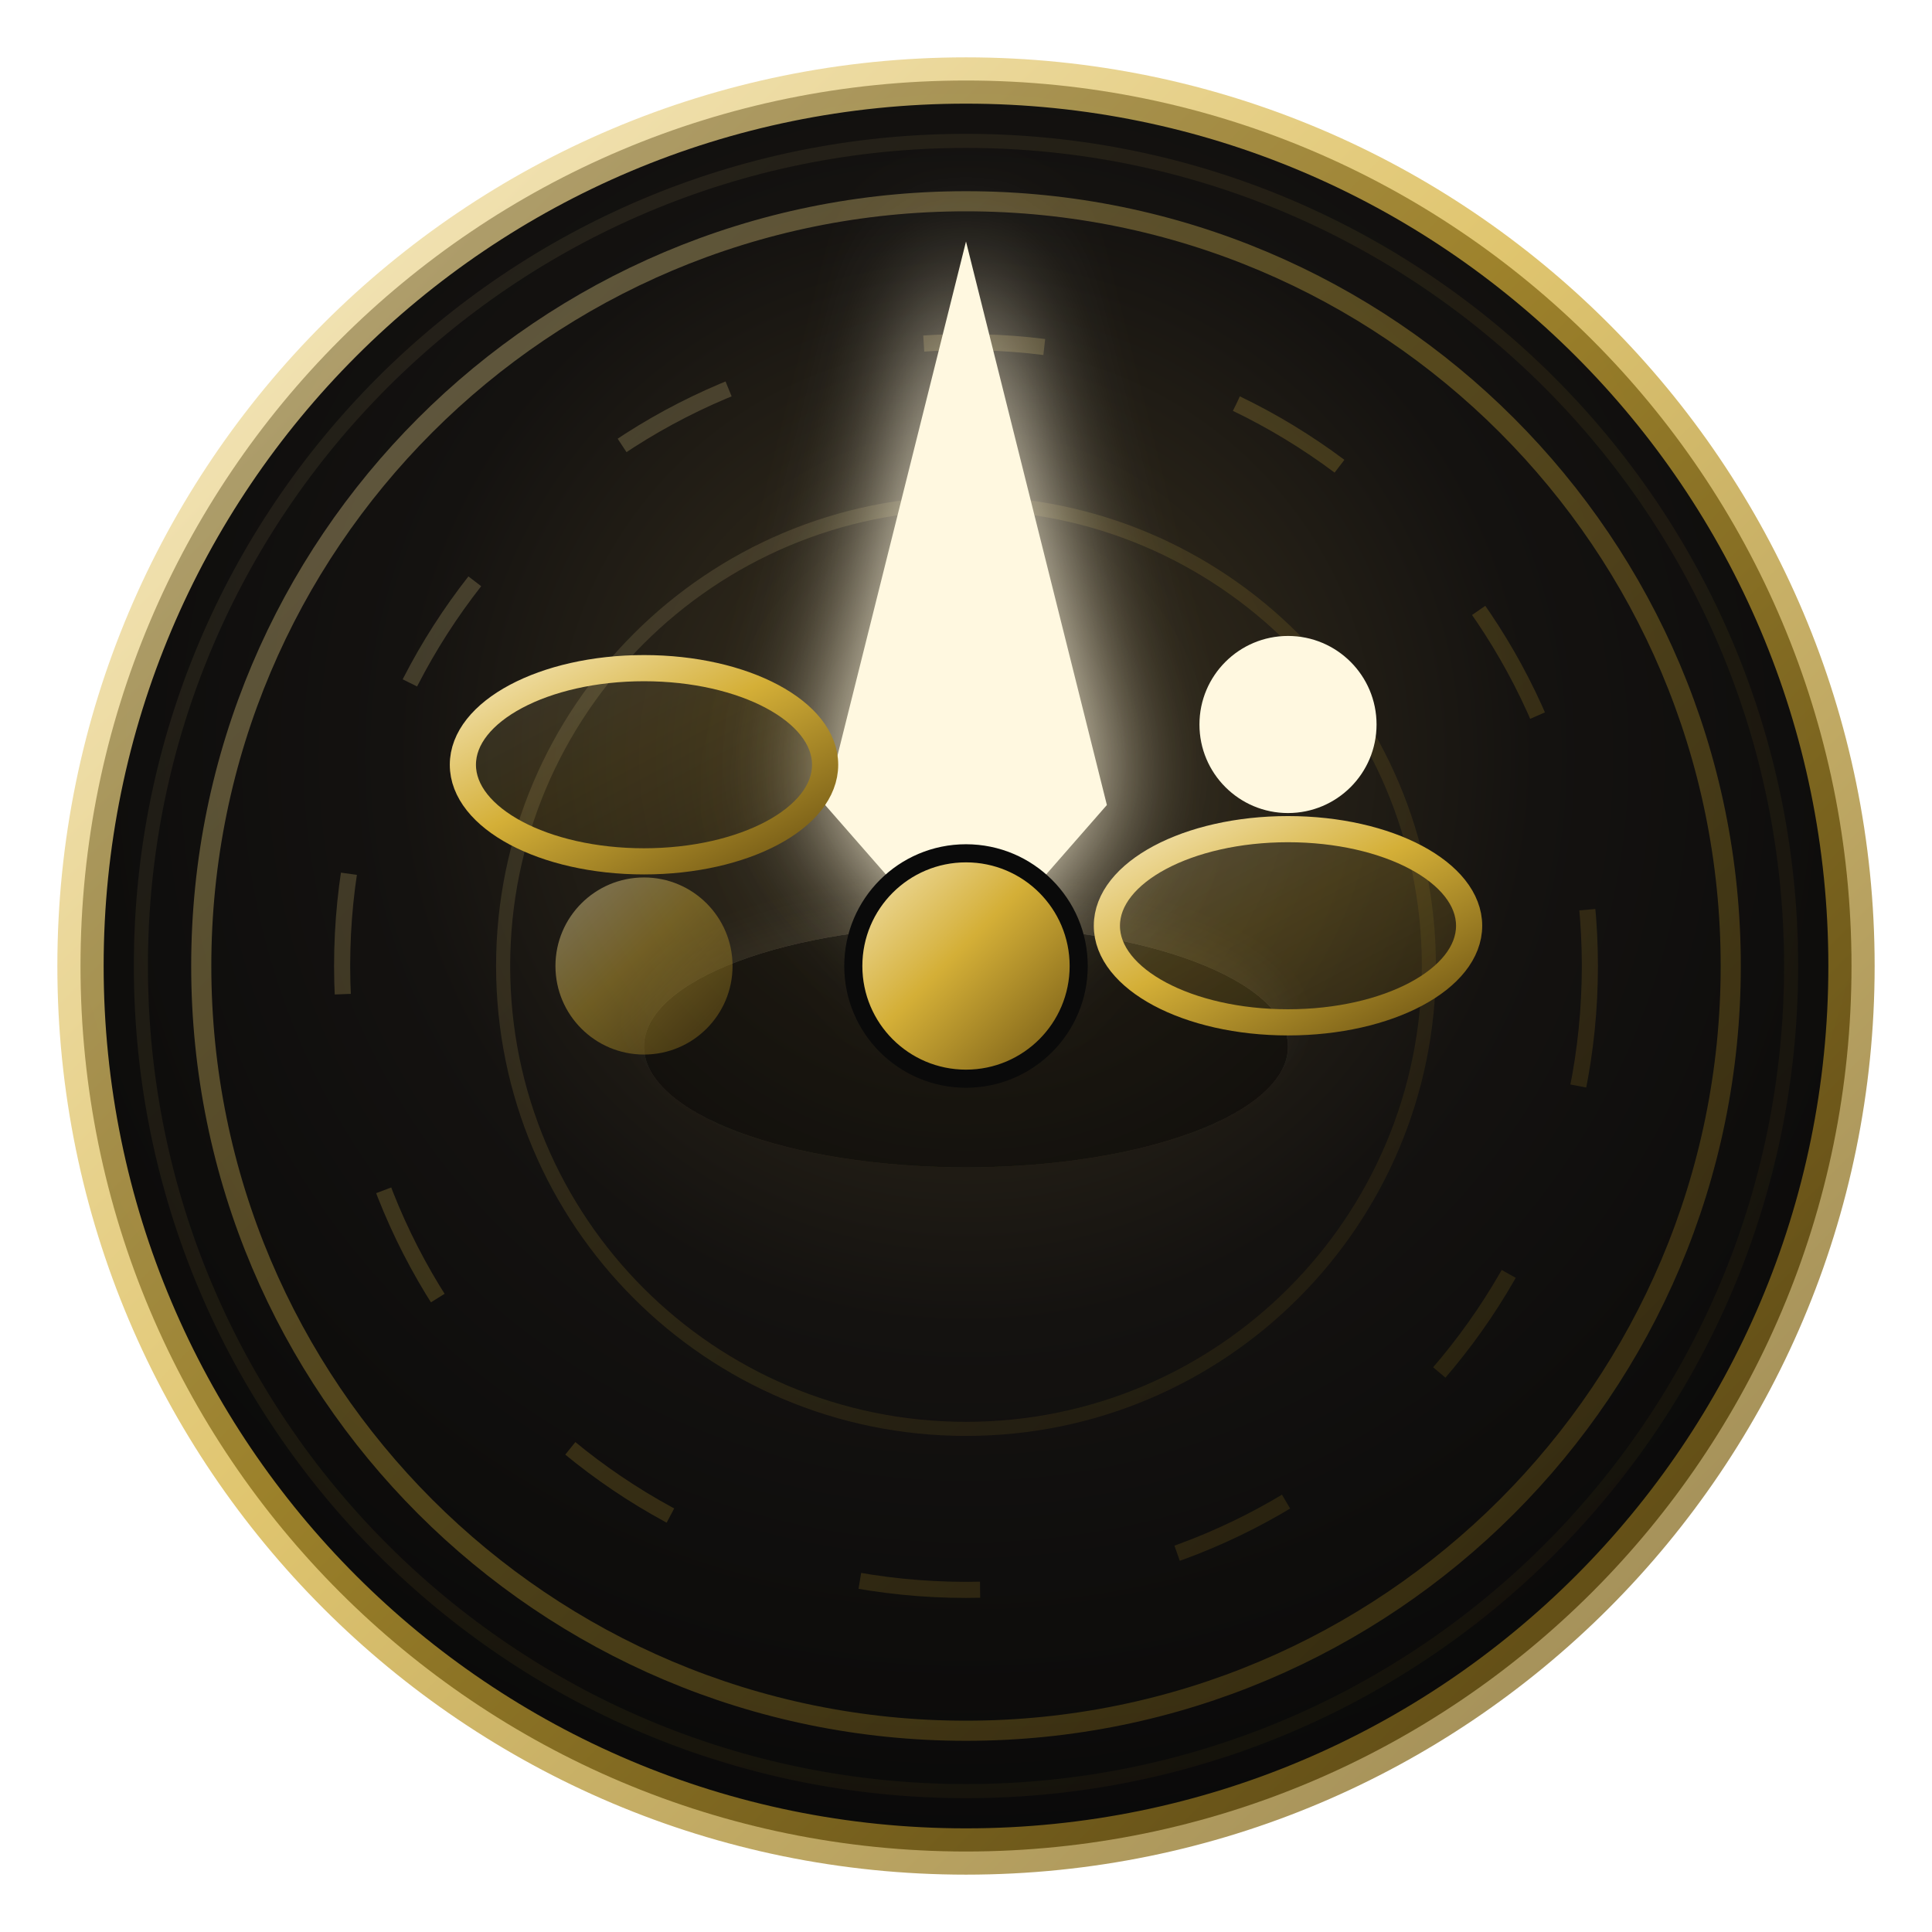
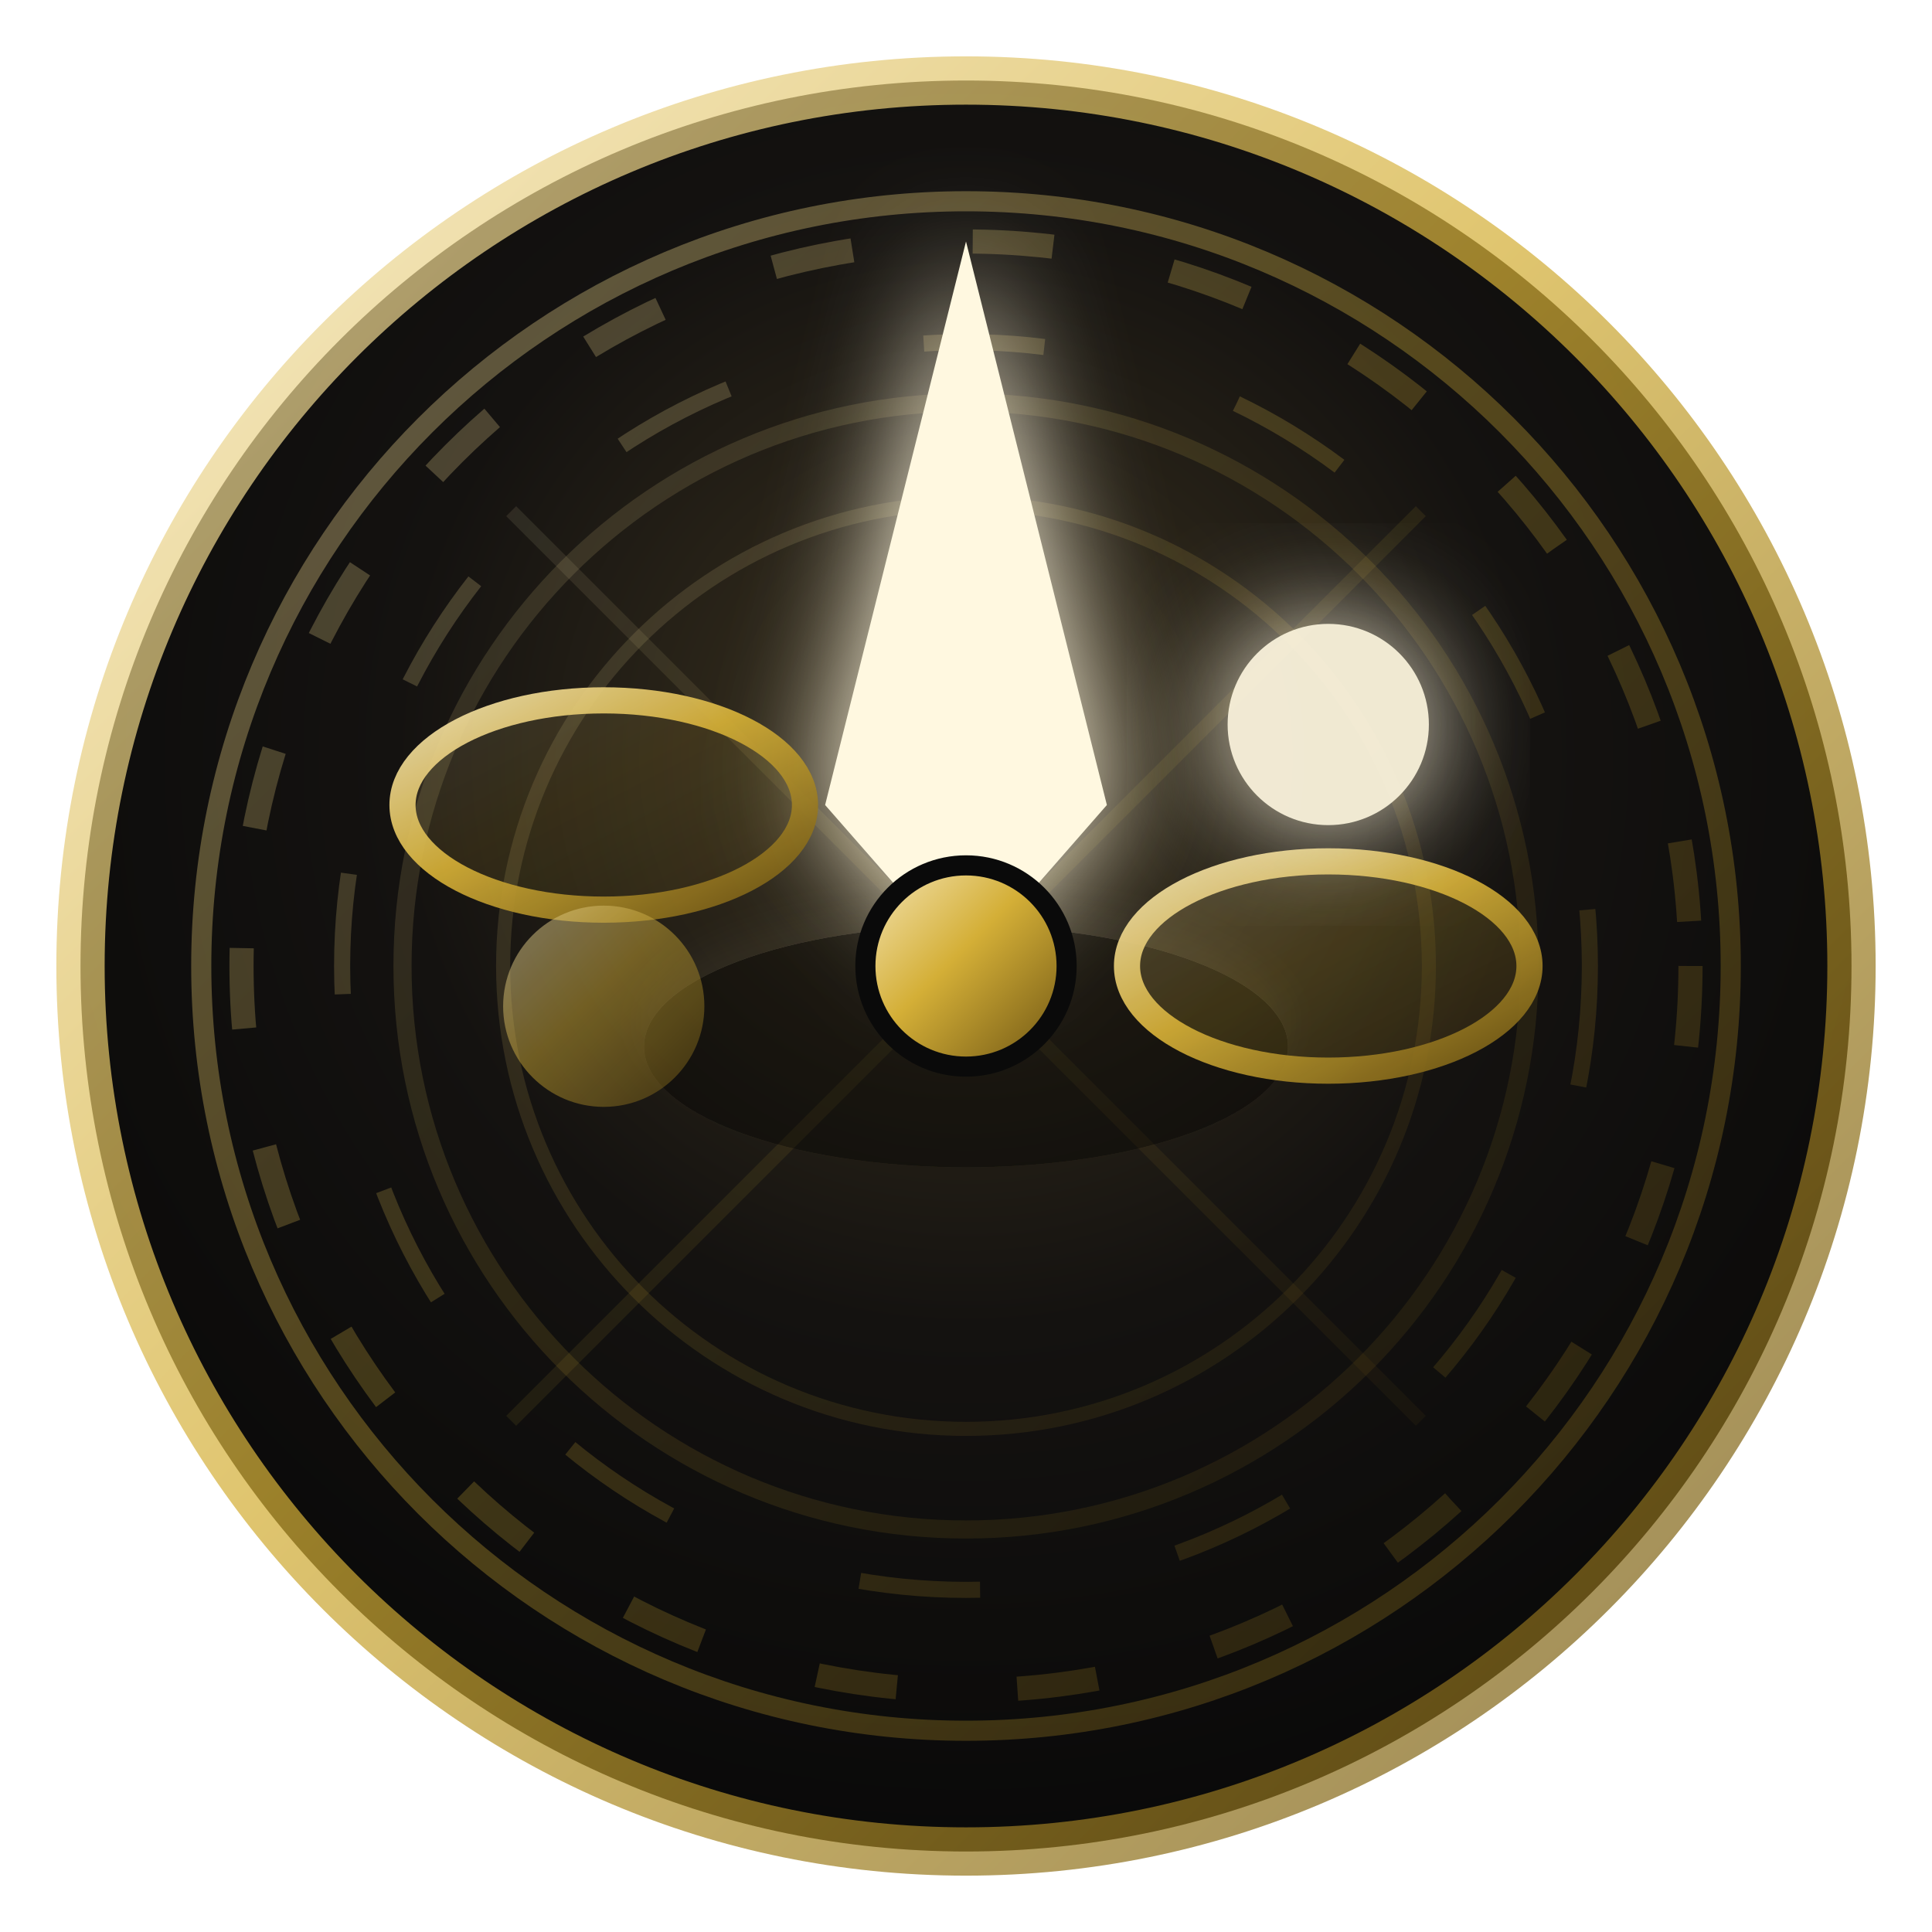
<svg xmlns="http://www.w3.org/2000/svg" viewBox="0 0 48 48" fill="none" aria-hidden="true">
  <defs>
-     <radialGradient id="drekonomiobsidian3d" cx="50%" cy="38%" r="68%">
+     <radialGradient id="dchekonomiobsidian3d9" cx="50%" cy="38%" r="68%">
      <stop offset="0%" stop-color="#3d3420" />
      <stop offset="48%" stop-color="#141210" />
      <stop offset="100%" stop-color="#080808" />
    </radialGradient>
-     <linearGradient id="grekonomiobsidian3d" x1="0" y1="0" x2="1" y2="1">
+     <linearGradient id="gchekonomiobsidian3d9" x1="0" y1="0" x2="1" y2="1">
      <stop offset="0%" stop-color="#f5e6b8" />
      <stop offset="45%" stop-color="#d4af37" />
      <stop offset="100%" stop-color="#6b5212" />
    </linearGradient>
-     <linearGradient id="frekonomiobsidian3d" x1="24" y1="4" x2="30" y2="20">
+     <linearGradient id="fchekonomiobsidian3d9" x1="24" y1="4" x2="30" y2="20">
      <stop offset="0%" stop-color="#fff8e0" />
      <stop offset="55%" stop-color="#ffb74d" />
      <stop offset="100%" stop-color="#c97808" />
    </linearGradient>
-     <filter id="glrekonomiobsidian3d" x="-50%" y="-50%" width="200%" height="200%">
+     <filter id="glchekonomiobsidian3d9" x="-50%" y="-50%" width="200%" height="200%">
      <feGaussianBlur stdDeviation="1.4" result="b" />
      <feMerge>
        <feMergeNode in="b" />
        <feMergeNode in="SourceGraphic" />
      </feMerge>
    </filter>
-     <linearGradient id="rimrekonomiobsidian3d" x1="0" y1="0" x2="1" y2="1">
+     <linearGradient id="rimchekonomiobsidian3d9" x1="0" y1="0" x2="1" y2="1">
      <stop offset="0%" stop-color="#5eead4" />
      <stop offset="40%" stop-color="#818cf8" />
      <stop offset="75%" stop-color="#d4af37" />
      <stop offset="100%" stop-color="#2dd4bf" />
    </linearGradient>
-     <filter id="bvrekonomiobsidian3d" x="-30%" y="-30%" width="160%" height="160%">
+     <filter id="bvchekonomiobsidian3d9" x="-30%" y="-30%" width="160%" height="160%">
      <feDropShadow dx="0" dy="1.2" stdDeviation="0.8" flood-color="#000" flood-opacity="0.55" />
      <feDropShadow dx="0" dy="-0.6" stdDeviation="0.4" flood-color="#fff8e0" flood-opacity="0.12" />
    </filter>
  </defs>
-   <circle cx="24" cy="24" r="22" fill="url(#drekonomiobsidian3d)" stroke="url(#grekonomiobsidian3d)" stroke-width="1.15" stroke-opacity="0.72" />
-   <circle cx="24" cy="24" r="20.5" stroke="url(#grekonomiobsidian3d)" stroke-opacity="0.08" stroke-width="0.35" fill="none" />
-   <g stroke="url(#grekonomiobsidian3d)" stroke-opacity="0.1" stroke-width="0.32">
+   <circle cx="24" cy="24" r="22" fill="url(#dchekonomiobsidian3d9)" stroke="url(#gchekonomiobsidian3d9)" stroke-width="1.2" stroke-opacity="0.72" />
+   <circle cx="24" cy="24" r="18" stroke="url(#gchekonomiobsidian3d9)" stroke-opacity="0.26" stroke-width="0.6" stroke-dasharray="2 3" fill="none" />
+   <circle cx="24" cy="24" r="14" stroke="url(#gchekonomiobsidian3d9)" stroke-opacity="0.14" stroke-width="0.45" fill="none" />
+   <g stroke="url(#gchekonomiobsidian3d9)" stroke-opacity="0.1" stroke-width="0.35">
+     <line x1="24" y1="8" x2="24" y2="40" />
+     <line x1="8" y1="24" x2="40" y2="24" />
+     <line x1="12.7" y1="12.7" x2="35.3" y2="35.3" />
+     <line x1="35.3" y1="12.7" x2="12.7" y2="35.3" />
+   </g>
+   <g stroke="url(#gchekonomiobsidian3d9)" stroke-opacity="0.1" stroke-width="0.32">
    <line x1="24" y1="6.5" x2="24" y2="9.2" transform="rotate(0 24 24)" />
    <line x1="24" y1="6.5" x2="24" y2="9.2" transform="rotate(22.5 24 24)" />
    <line x1="24" y1="6.5" x2="24" y2="9.2" transform="rotate(45 24 24)" />
    <line x1="24" y1="6.5" x2="24" y2="9.2" transform="rotate(67.5 24 24)" />
    <line x1="24" y1="6.5" x2="24" y2="9.2" transform="rotate(90 24 24)" />
    <line x1="24" y1="6.5" x2="24" y2="9.2" transform="rotate(112.5 24 24)" />
    <line x1="24" y1="6.5" x2="24" y2="9.2" transform="rotate(135 24 24)" />
    <line x1="24" y1="6.5" x2="24" y2="9.2" transform="rotate(157.5 24 24)" />
    <line x1="24" y1="6.5" x2="24" y2="9.2" transform="rotate(180 24 24)" />
    <line x1="24" y1="6.5" x2="24" y2="9.2" transform="rotate(202.5 24 24)" />
    <line x1="24" y1="6.5" x2="24" y2="9.2" transform="rotate(225 24 24)" />
    <line x1="24" y1="6.5" x2="24" y2="9.2" transform="rotate(247.5 24 24)" />
    <line x1="24" y1="6.5" x2="24" y2="9.2" transform="rotate(270 24 24)" />
    <line x1="24" y1="6.5" x2="24" y2="9.2" transform="rotate(292.5 24 24)" />
    <line x1="24" y1="6.5" x2="24" y2="9.2" transform="rotate(315 24 24)" />
    <line x1="24" y1="6.5" x2="24" y2="9.2" transform="rotate(337.5 24 24)" />
  </g>
-   <circle cx="24" cy="24" r="19" stroke="url(#grekonomiobsidian3d)" stroke-opacity="0.35" stroke-width="0.5" fill="none" />
-   <circle cx="24" cy="24" r="15.5" stroke="url(#grekonomiobsidian3d)" stroke-opacity="0.22" stroke-width="0.4" stroke-dasharray="3 5" fill="none" />
-   <circle cx="24" cy="24" r="11.5" stroke="url(#grekonomiobsidian3d)" stroke-opacity="0.14" stroke-width="0.35" fill="none" />
-   <path d="M24 6 L27.5 20 L24 24 L20.5 20 Z" fill="url(#frekonomiobsidian3d)" filter="url(#glrekonomiobsidian3d)" />
-   <ellipse cx="24" cy="26" rx="8" ry="3" fill="#000" opacity="0.35" filter="url(#bvrekonomiobsidian3d)" />
-   <ellipse cx="16" cy="19" rx="4.5" ry="2.4" stroke="url(#grekonomiobsidian3d)" stroke-width="0.65" fill="url(#grekonomiobsidian3d)" fill-opacity="0.14" />
-   <ellipse cx="32" cy="23" rx="4.5" ry="2.4" stroke="url(#grekonomiobsidian3d)" stroke-width="0.65" fill="url(#grekonomiobsidian3d)" fill-opacity="0.22" />
-   <circle cx="32" cy="18" r="2.2" fill="url(#frekonomiobsidian3d)" />
-   <circle cx="16" cy="24" r="2.2" fill="url(#grekonomiobsidian3d)" fill-opacity="0.45" />
-   <path d="M12 28 H36" stroke="url(#grekonomiobsidian3d)" stroke-opacity="0.25" stroke-width="0.45" />
-   <circle cx="24" cy="24" r="2.8" fill="url(#grekonomiobsidian3d)" stroke="#0a0a0a" stroke-width="0.45" />
+   <circle cx="24" cy="24" r="19" stroke="url(#gchekonomiobsidian3d9)" stroke-opacity="0.35" stroke-width="0.5" fill="none" />
+   <circle cx="24" cy="24" r="15.5" stroke="url(#gchekonomiobsidian3d9)" stroke-opacity="0.22" stroke-width="0.4" stroke-dasharray="3 5" fill="none" />
+   <circle cx="24" cy="24" r="11.5" stroke="url(#gchekonomiobsidian3d9)" stroke-opacity="0.14" stroke-width="0.35" fill="none" />
+   <path d="M24 6 L27.5 20 L24 24 L20.5 20 Z" fill="url(#fchekonomiobsidian3d9)" filter="url(#glchekonomiobsidian3d9)" />
+   <ellipse cx="24" cy="26" rx="8" ry="3" fill="#000" opacity="0.35" filter="url(#bvchekonomiobsidian3d9)" />
+   <g opacity="0.93">
+     <ellipse cx="15" cy="20" rx="5" ry="2.6" stroke="url(#gchekonomiobsidian3d9)" stroke-width="0.65" fill="url(#gchekonomiobsidian3d9)" fill-opacity="0.14" />
+     <ellipse cx="33" cy="24" rx="5" ry="2.6" stroke="url(#gchekonomiobsidian3d9)" stroke-width="0.65" fill="url(#gchekonomiobsidian3d9)" fill-opacity="0.22" />
+     <circle cx="33" cy="18" r="2.5" fill="url(#fchekonomiobsidian3d9)" filter="url(#glchekonomiobsidian3d9)" />
+     <circle cx="15" cy="25" r="2.5" fill="url(#gchekonomiobsidian3d9)" fill-opacity="0.5" />
+     <path d="M11 30 H37" stroke="url(#gchekonomiobsidian3d9)" stroke-width="0.55" stroke-opacity="0.3" />
+     <path d="M24 12 L24 16" stroke="url(#gchekonomiobsidian3d9)" stroke-width="0.5" stroke-opacity="0.4" />
+   </g>
+   <circle cx="24" cy="24" r="2.5" fill="url(#gchekonomiobsidian3d9)" stroke="#0a0a0a" stroke-width="0.5" />
</svg>
